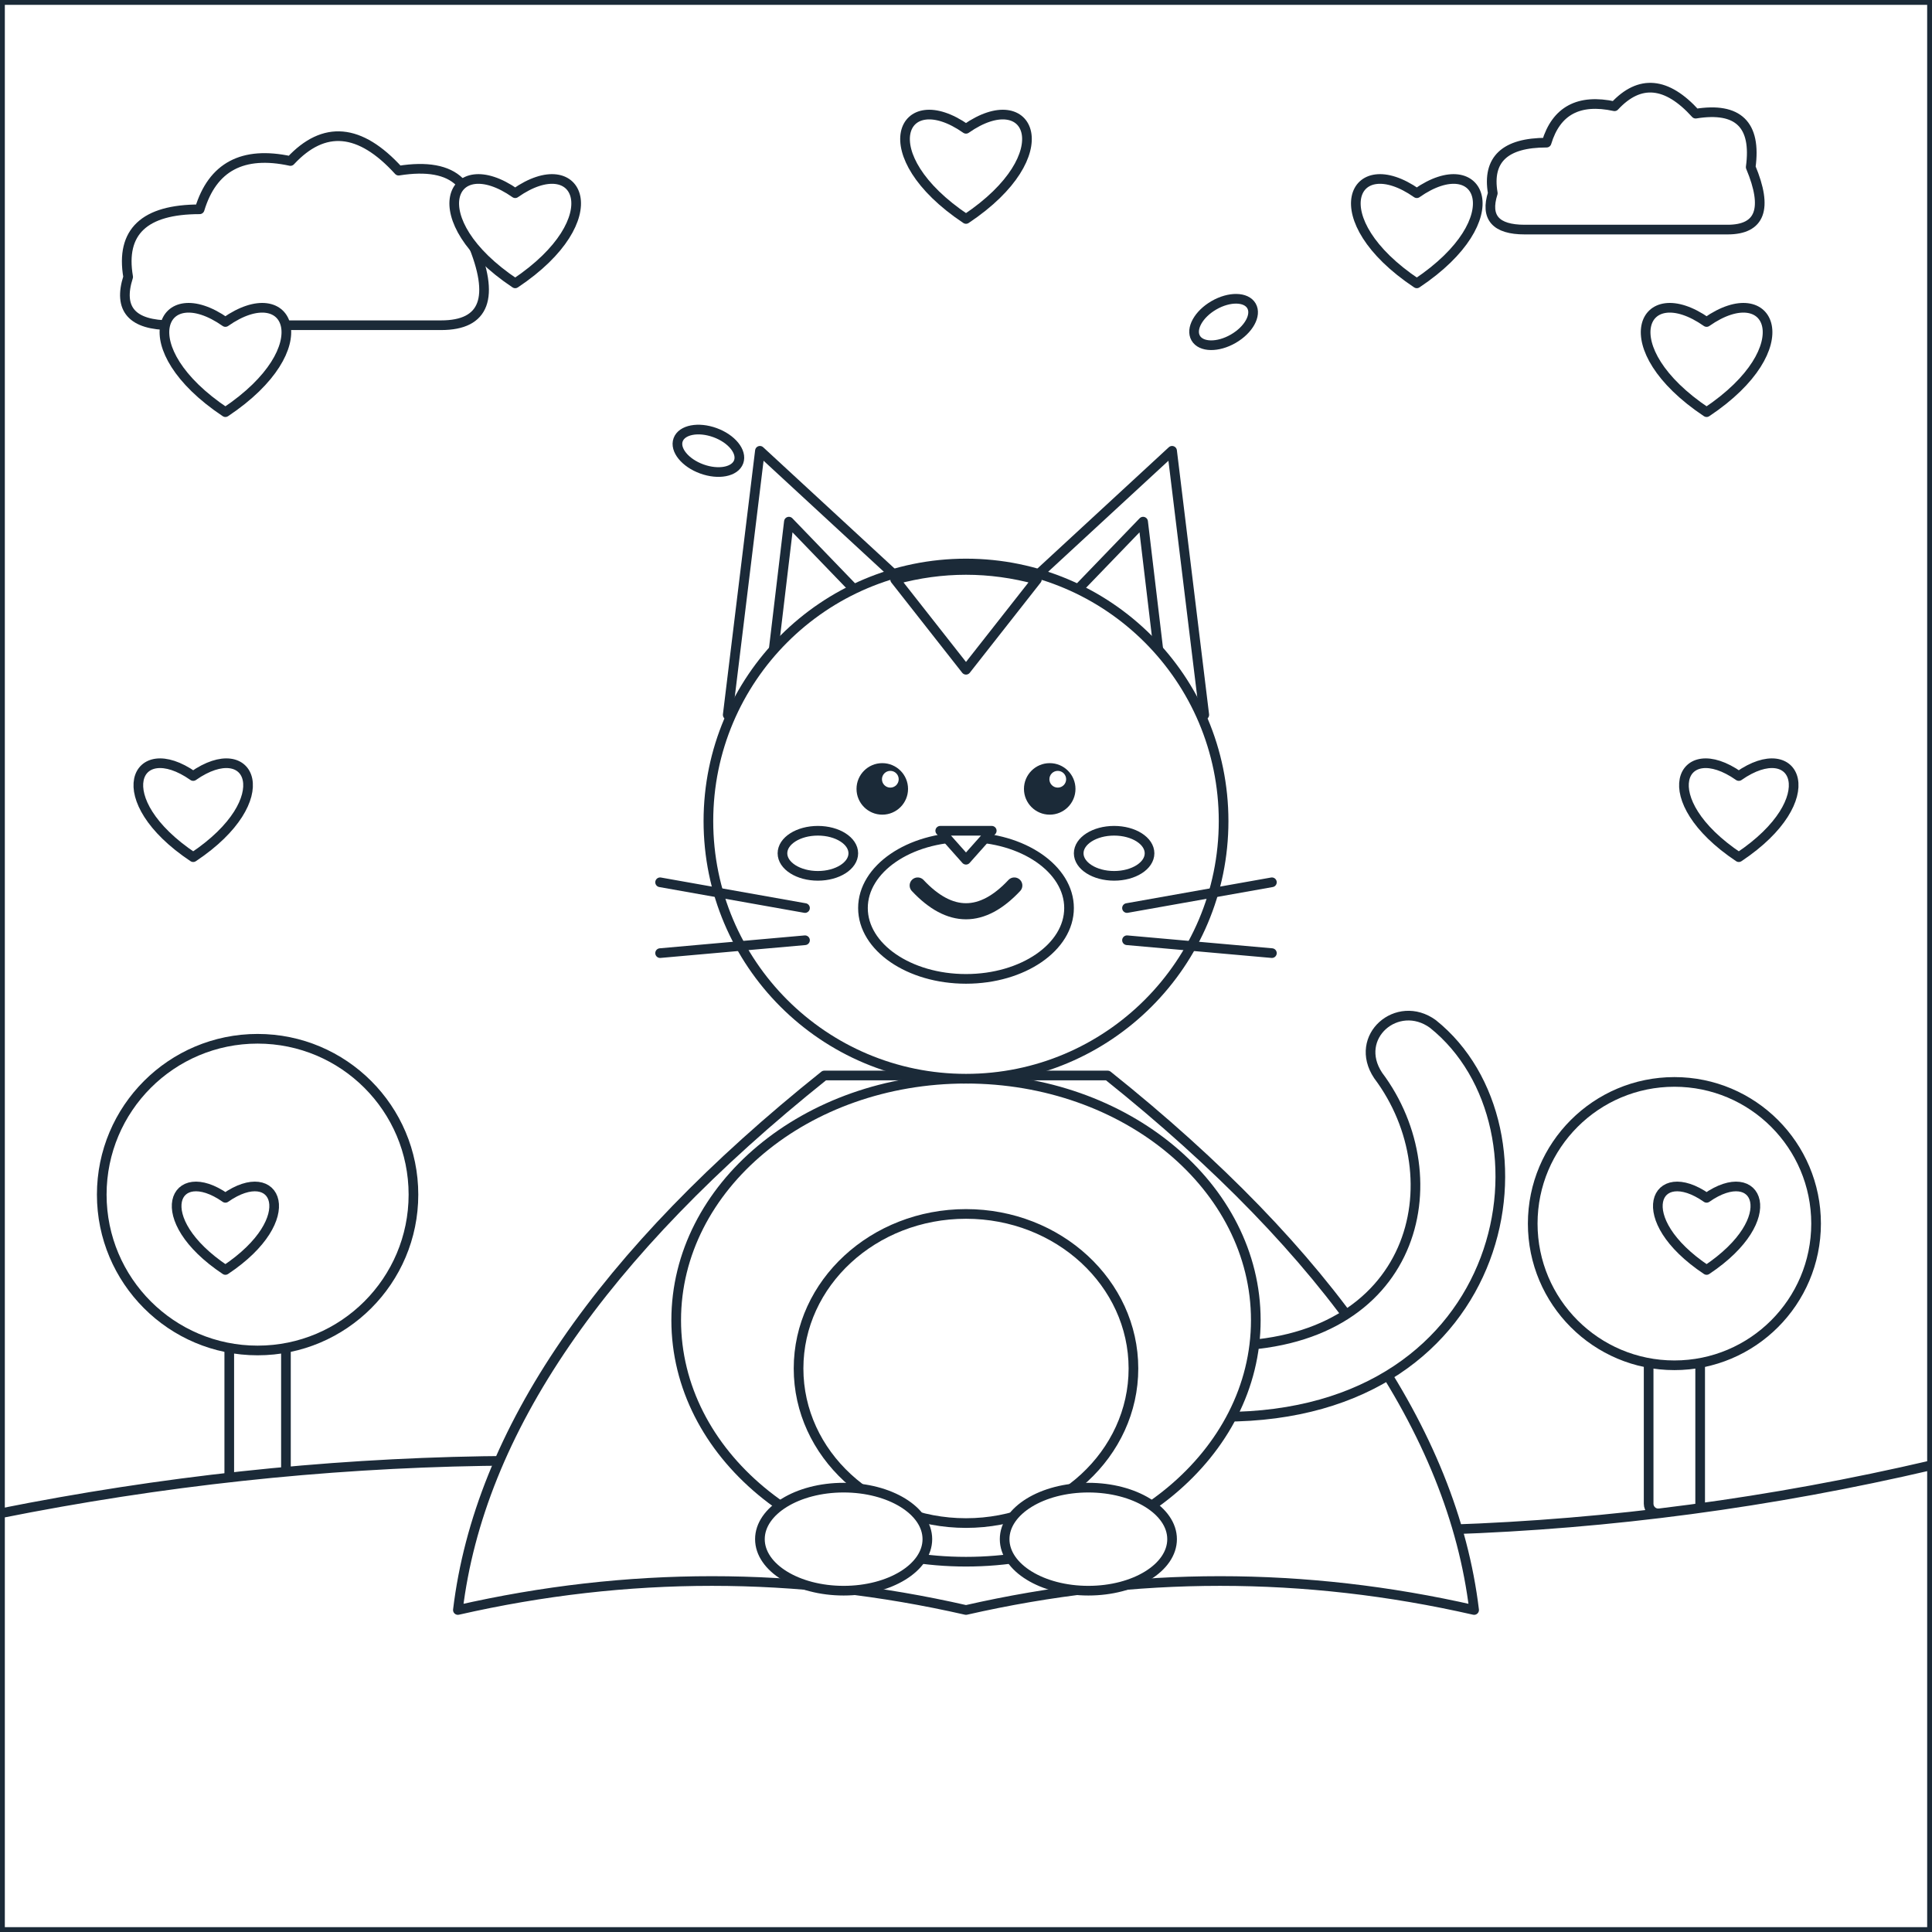
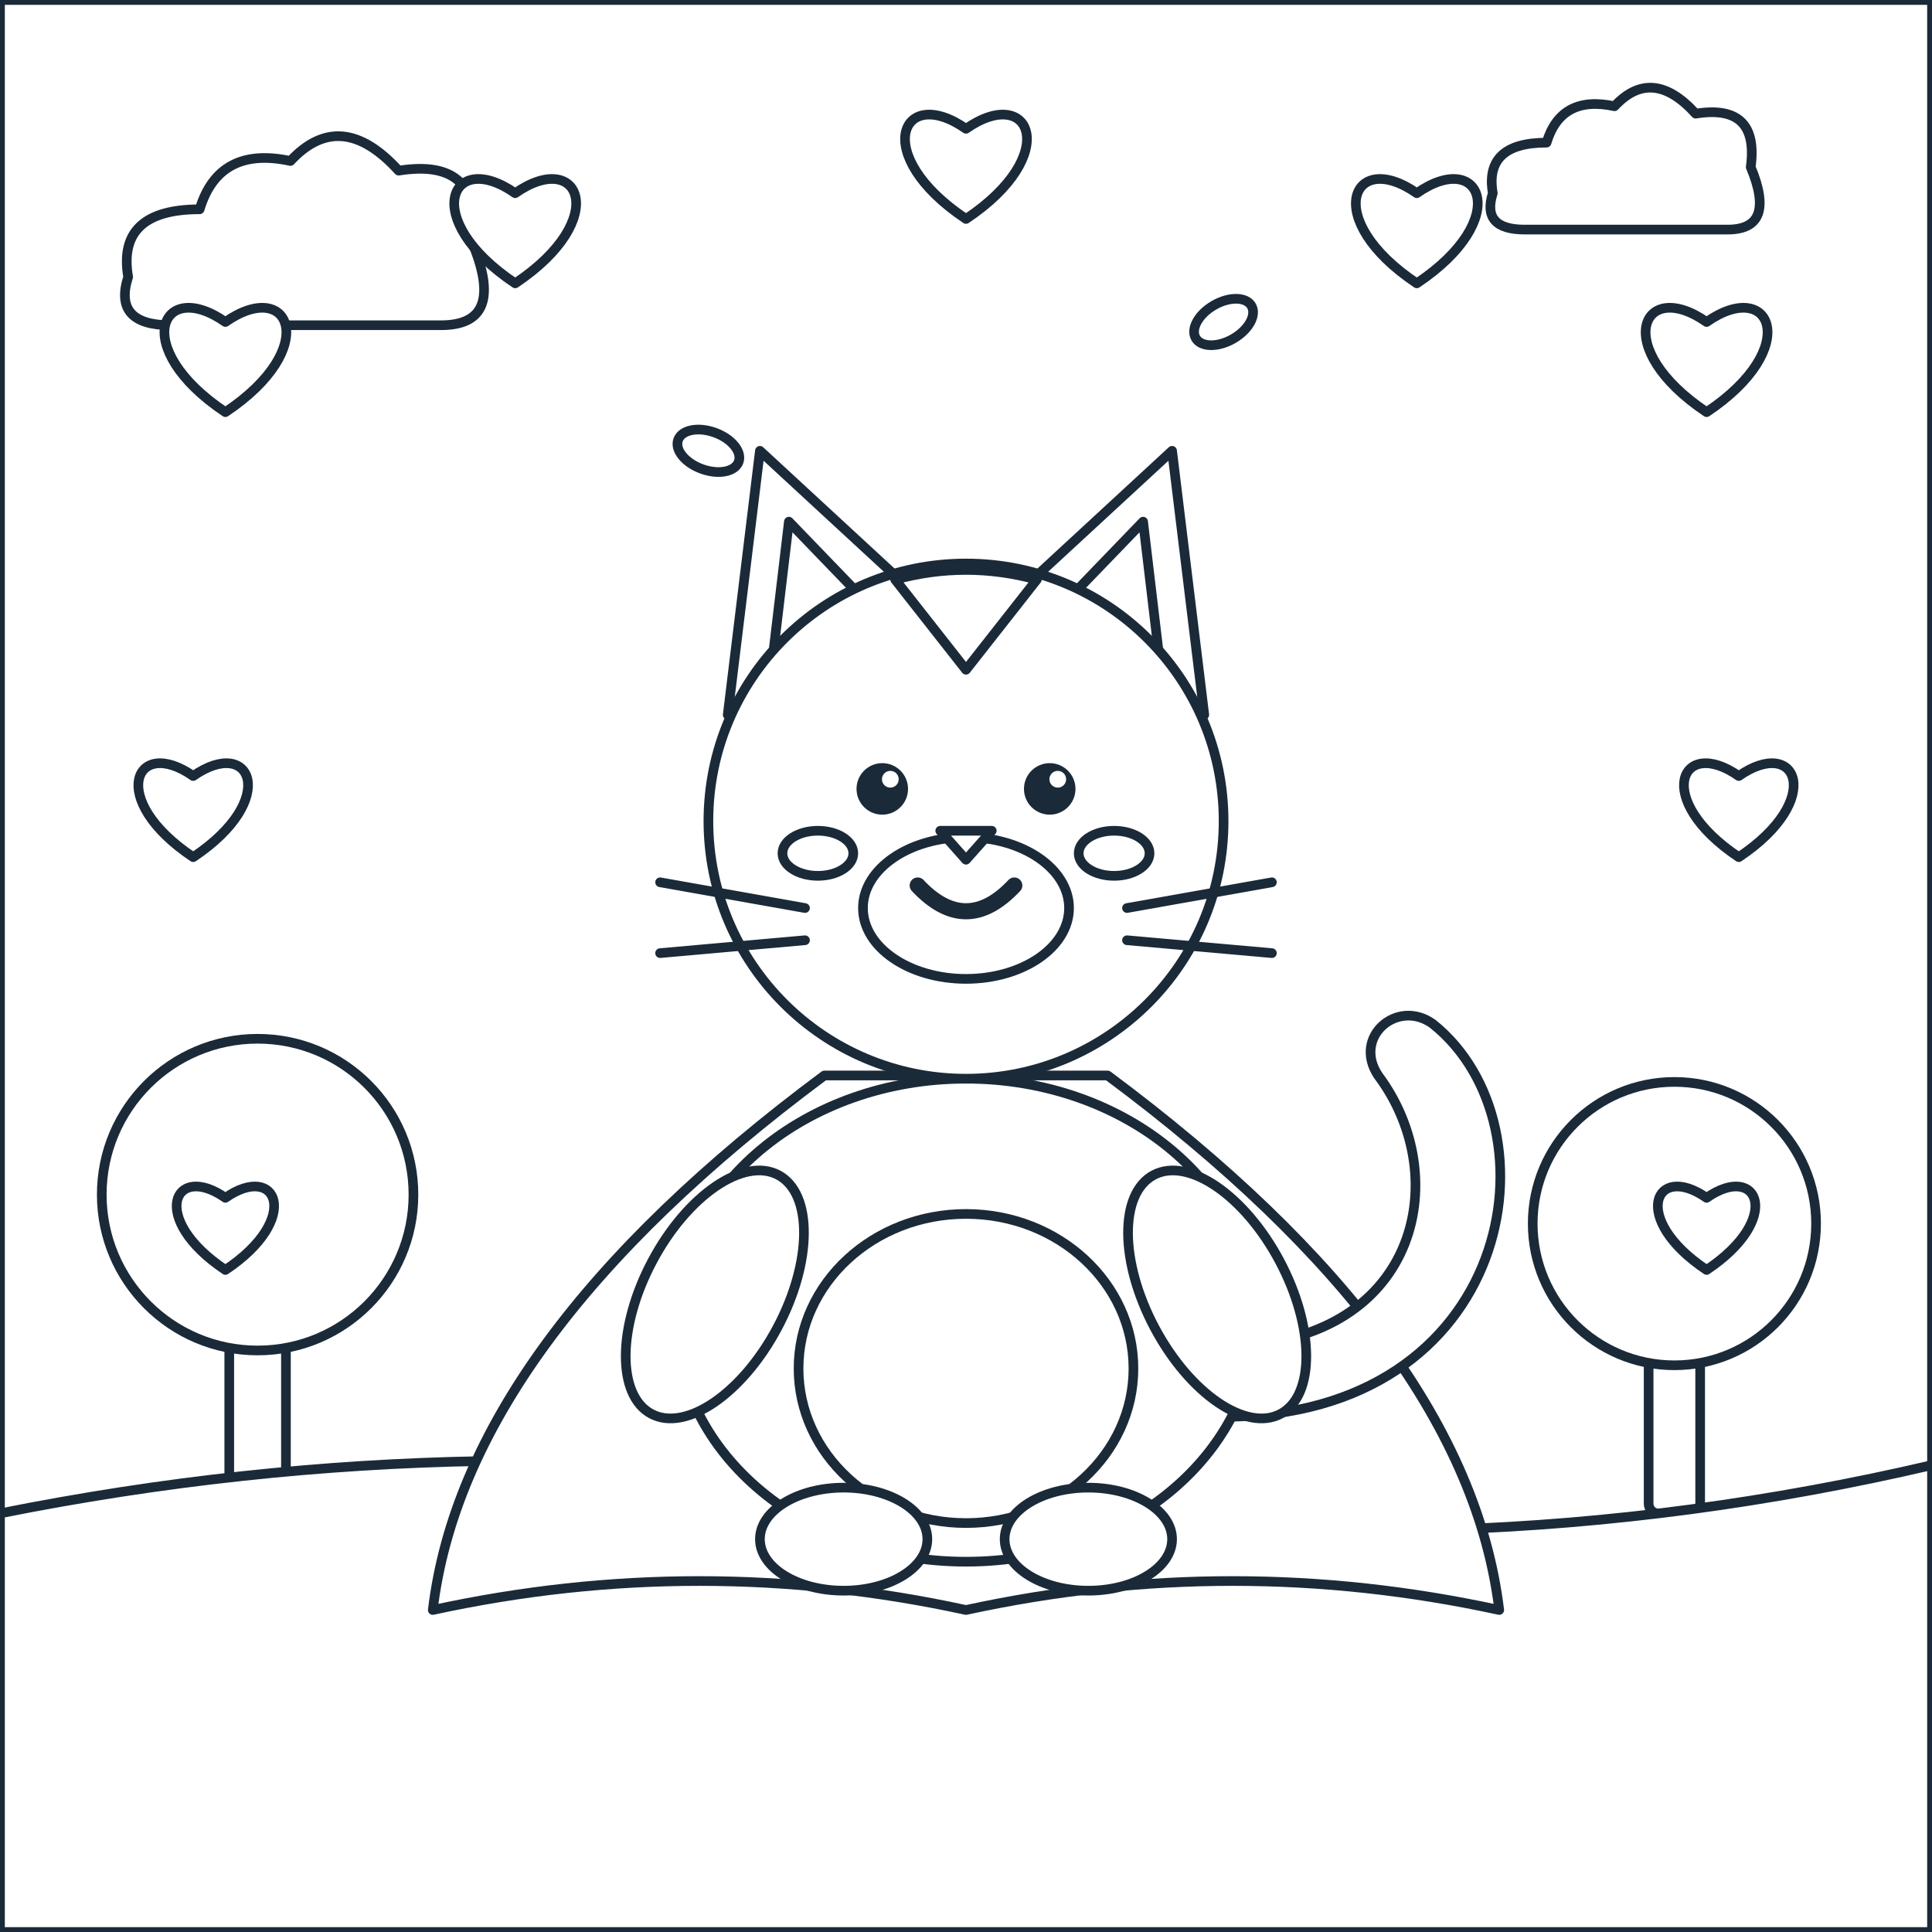
<svg xmlns="http://www.w3.org/2000/svg" viewBox="0 0 600 600" data-picture="meo-sieu-thu--chin-mang">
  <g class="scene-back">
    <rect x="0" y="0" width="600" height="600" rx="0" id="r-nen-troi" data-region="nen-troi" class="region" fill="#FFFFFF" stroke="#1B2A38" stroke-width="3" stroke-linejoin="round" />
    <path d="M 53 101 Q 35 101 39.8 86 Q 36.2 65 62 65 Q 68 45.2 90.2 50 Q 105.8 33.2 123.8 53 Q 150.2 48.8 146.6 75.2 Q 157.4 101 137 101 Z" id="r-may-1" data-region="may-1" class="region" fill="#FFFFFF" stroke="#1B2A38" stroke-width="3" stroke-linejoin="round" />
    <path d="M 473.5 71.3 Q 460 71.3 463.6 60 Q 460.9 44.3 480.3 44.3 Q 484.8 29.4 501.4 33 Q 513.1 20.4 526.6 35.3 Q 546.4 32.1 543.7 51.9 Q 551.8 71.3 536.5 71.3 Z" id="r-may-2" data-region="may-2" class="region" fill="#FFFFFF" stroke="#1B2A38" stroke-width="3" stroke-linejoin="round" />
    <rect x="71.2" y="404" width="17.6" height="66" rx="3" id="r-than-cay-hoa-1" data-region="than-cay-hoa-1" class="region" fill="#FFFFFF" stroke="#1B2A38" stroke-width="3" stroke-linejoin="round" />
    <ellipse cx="80" cy="371" rx="48.4" ry="48.4" id="r-cay-hoa-1" data-region="cay-hoa-1" class="region" fill="#FFFFFF" stroke="#1B2A38" stroke-width="3" stroke-linejoin="round" />
    <rect x="512" y="410" width="16" height="60" rx="3" id="r-than-cay-hoa-2" data-region="than-cay-hoa-2" class="region" fill="#FFFFFF" stroke="#1B2A38" stroke-width="3" stroke-linejoin="round" />
    <ellipse cx="520" cy="380" rx="44" ry="44" id="r-cay-hoa-2" data-region="cay-hoa-2" class="region" fill="#FFFFFF" stroke="#1B2A38" stroke-width="3" stroke-linejoin="round" />
    <path d="M 0 470 Q 150 440 300 465 Q 450 490 600 455 L 600 600 L 0 600 Z" id="r-nen-dat" data-region="nen-dat" class="region" fill="#FFFFFF" stroke="#1B2A38" stroke-width="3" stroke-linejoin="round" />
  </g>
  <g id="subject" class="subject anim-bounce">
-     <path d="M 256 334 L 344 334 Q 447.8 417 457.8 500 Q 378.9 482 300 500 Q 221.1 482 142.2 500 Q 152.2 417 256 334 Z" id="r-ao-choang" data-region="ao-choang" class="region" fill="#FFFFFF" stroke="#1B2A38" stroke-width="3" stroke-linejoin="round" />
+     <path d="M 256 334 L 344 334 Q 455.6 417 465.6 500 Q 382.8 482 300 500 Q 217.2 482 134.4 500 Q 144.4 417 256 334 Z" id="r-ao-choang" data-region="ao-choang" class="region" fill="#FFFFFF" stroke="#1B2A38" stroke-width="3" stroke-linejoin="round" />
    <path d="M 380 440 C 470 440 485 350 445 318 C 434 310 420 322 428 334 C 452 366 440 418 380 418 Z" id="r-duoi" data-region="duoi" class="region" fill="#FFFFFF" stroke="#1B2A38" stroke-width="3" stroke-linejoin="round" />
    <ellipse cx="300" cy="410" rx="90" ry="75" id="r-than" data-region="than" class="region" fill="#FFFFFF" stroke="#1B2A38" stroke-width="3" stroke-linejoin="round" />
    <ellipse cx="300" cy="425" rx="52" ry="48" id="r-bung" data-region="bung" class="region" fill="#FFFFFF" stroke="#1B2A38" stroke-width="3" stroke-linejoin="round" />
    <ellipse cx="262" cy="478" rx="26" ry="16" id="r-chan-trai" data-region="chan-trai" class="region" fill="#FFFFFF" stroke="#1B2A38" stroke-width="3" stroke-linejoin="round" />
    <ellipse cx="338" cy="478" rx="26" ry="16" id="r-chan-phai" data-region="chan-phai" class="region" fill="#FFFFFF" stroke="#1B2A38" stroke-width="3" stroke-linejoin="round" />
    <polygon points="226,222 236,140 288,188" id="r-tai-trai" data-region="tai-trai" class="region" fill="#FFFFFF" stroke="#1B2A38" stroke-width="3" stroke-linejoin="round" />
    <polygon points="240,204 245,162 272,190" id="r-trong-tai-trai" data-region="trong-tai-trai" class="region" fill="#FFFFFF" stroke="#1B2A38" stroke-width="3" stroke-linejoin="round" />
    <polygon points="374,222 364,140 312,188" id="r-tai-phai" data-region="tai-phai" class="region" fill="#FFFFFF" stroke="#1B2A38" stroke-width="3" stroke-linejoin="round" />
    <polygon points="360,204 355,162 328,190" id="r-trong-tai-phai" data-region="trong-tai-phai" class="region" fill="#FFFFFF" stroke="#1B2A38" stroke-width="3" stroke-linejoin="round" />
    <ellipse cx="300" cy="255" rx="80" ry="80" id="r-dau" data-region="dau" class="region" fill="#FFFFFF" stroke="#1B2A38" stroke-width="3" stroke-linejoin="round" />
    <path d="M 278 180 L 300 208 L 322 180 Q 300 174 278 180 Z" id="r-soc-tran" data-region="soc-tran" class="region" fill="#FFFFFF" stroke="#1B2A38" stroke-width="3" stroke-linejoin="round" />
    <ellipse cx="300" cy="282" rx="32" ry="22" id="r-mom" data-region="mom" class="region" fill="#FFFFFF" stroke="#1B2A38" stroke-width="3" stroke-linejoin="round" />
    <polygon points="292,258 308,258 300,267" id="r-mui" data-region="mui" class="region" fill="#FFFFFF" stroke="#1B2A38" stroke-width="3" stroke-linejoin="round" />
    <g class="deco" pointer-events="none">
      <path d="M 250 282 L 205 274 M 250 292 L 205 296 M 350 282 L 395 274 M 350 292 L 395 296" fill="none" stroke="#1B2A38" stroke-width="3" stroke-linecap="round" stroke-linejoin="round" />
    </g>
+     <ellipse cx="222" cy="402" rx="22" ry="42" transform="rotate(28 222 402)" id="r-tay-trai" data-region="tay-trai" class="region" fill="#FFFFFF" stroke="#1B2A38" stroke-width="3" stroke-linejoin="round" />
+     <ellipse cx="378" cy="402" rx="22" ry="42" transform="rotate(-28 378 402)" id="r-tay-phai" data-region="tay-phai" class="region" fill="#FFFFFF" stroke="#1B2A38" stroke-width="3" stroke-linejoin="round" />
    <g class="deco" pointer-events="none">
      <circle cx="274" cy="245" r="8" fill="#1B2A38" />
    </g>
    <g class="deco" pointer-events="none">
      <circle cx="326" cy="245" r="8" fill="#1B2A38" />
    </g>
    <g class="deco" pointer-events="none">
      <circle cx="276.5" cy="242" r="2.6" fill="#FFFFFF" />
    </g>
    <g class="deco" pointer-events="none">
      <circle cx="328.5" cy="242" r="2.6" fill="#FFFFFF" />
    </g>
    <ellipse cx="254" cy="265" rx="11" ry="7" id="r-ma-trai" data-region="ma-trai" class="region" fill="#FFFFFF" stroke="#1B2A38" stroke-width="3" stroke-linejoin="round" />
    <ellipse cx="346" cy="265" rx="11" ry="7" id="r-ma-phai" data-region="ma-phai" class="region" fill="#FFFFFF" stroke="#1B2A38" stroke-width="3" stroke-linejoin="round" />
    <g class="deco" pointer-events="none">
      <path d="M 285 275 Q 300 291 315 275" fill="none" stroke="#1B2A38" stroke-width="5" stroke-linecap="round" stroke-linejoin="round" />
    </g>
  </g>
  <g class="scene-front">
    <ellipse cx="220" cy="140" rx="10" ry="6" transform="rotate(20 220 140)" id="r-canh-hoa-roi-1" data-region="canh-hoa-roi-1" class="region" fill="#FFFFFF" stroke="#1B2A38" stroke-width="3" stroke-linejoin="round" />
    <ellipse cx="380" cy="100" rx="10" ry="6" transform="rotate(-30 380 100)" id="r-canh-hoa-roi-2" data-region="canh-hoa-roi-2" class="region" fill="#FFFFFF" stroke="#1B2A38" stroke-width="3" stroke-linejoin="round" />
    <path d="M 70 128 C 40 108 50 86 70 100 C 90 86 100 108 70 128 Z" id="r-mang-1" data-region="mang-1" class="region" fill="#FFFFFF" stroke="#1B2A38" stroke-width="3" stroke-linejoin="round" />
    <path d="M 160 88 C 130 68 140 46 160 60 C 180 46 190 68 160 88 Z" id="r-mang-2" data-region="mang-2" class="region" fill="#FFFFFF" stroke="#1B2A38" stroke-width="3" stroke-linejoin="round" />
    <path d="M 300 68 C 270 48 280 26 300 40 C 320 26 330 48 300 68 Z" id="r-mang-3" data-region="mang-3" class="region" fill="#FFFFFF" stroke="#1B2A38" stroke-width="3" stroke-linejoin="round" />
    <path d="M 440 88 C 410 68 420 46 440 60 C 460 46 470 68 440 88 Z" id="r-mang-4" data-region="mang-4" class="region" fill="#FFFFFF" stroke="#1B2A38" stroke-width="3" stroke-linejoin="round" />
    <path d="M 530 128 C 500 108 510 86 530 100 C 550 86 560 108 530 128 Z" id="r-mang-5" data-region="mang-5" class="region" fill="#FFFFFF" stroke="#1B2A38" stroke-width="3" stroke-linejoin="round" />
    <path d="M 60 266.2 C 33 248.2 42 228.4 60 241 C 78 228.4 87 248.2 60 266.2 Z" id="r-mang-6" data-region="mang-6" class="region" fill="#FFFFFF" stroke="#1B2A38" stroke-width="3" stroke-linejoin="round" />
    <path d="M 540 266.2 C 513 248.2 522 228.4 540 241 C 558 228.4 567 248.2 540 266.2 Z" id="r-mang-7" data-region="mang-7" class="region" fill="#FFFFFF" stroke="#1B2A38" stroke-width="3" stroke-linejoin="round" />
    <path d="M 70 394.4 C 46 378.4 54 360.8 70 372 C 86 360.8 94 378.4 70 394.4 Z" id="r-mang-8" data-region="mang-8" class="region" fill="#FFFFFF" stroke="#1B2A38" stroke-width="3" stroke-linejoin="round" />
    <path d="M 530 394.4 C 506 378.4 514 360.8 530 372 C 546 360.8 554 378.4 530 394.4 Z" id="r-mang-9" data-region="mang-9" class="region" fill="#FFFFFF" stroke="#1B2A38" stroke-width="3" stroke-linejoin="round" />
  </g>
</svg>
